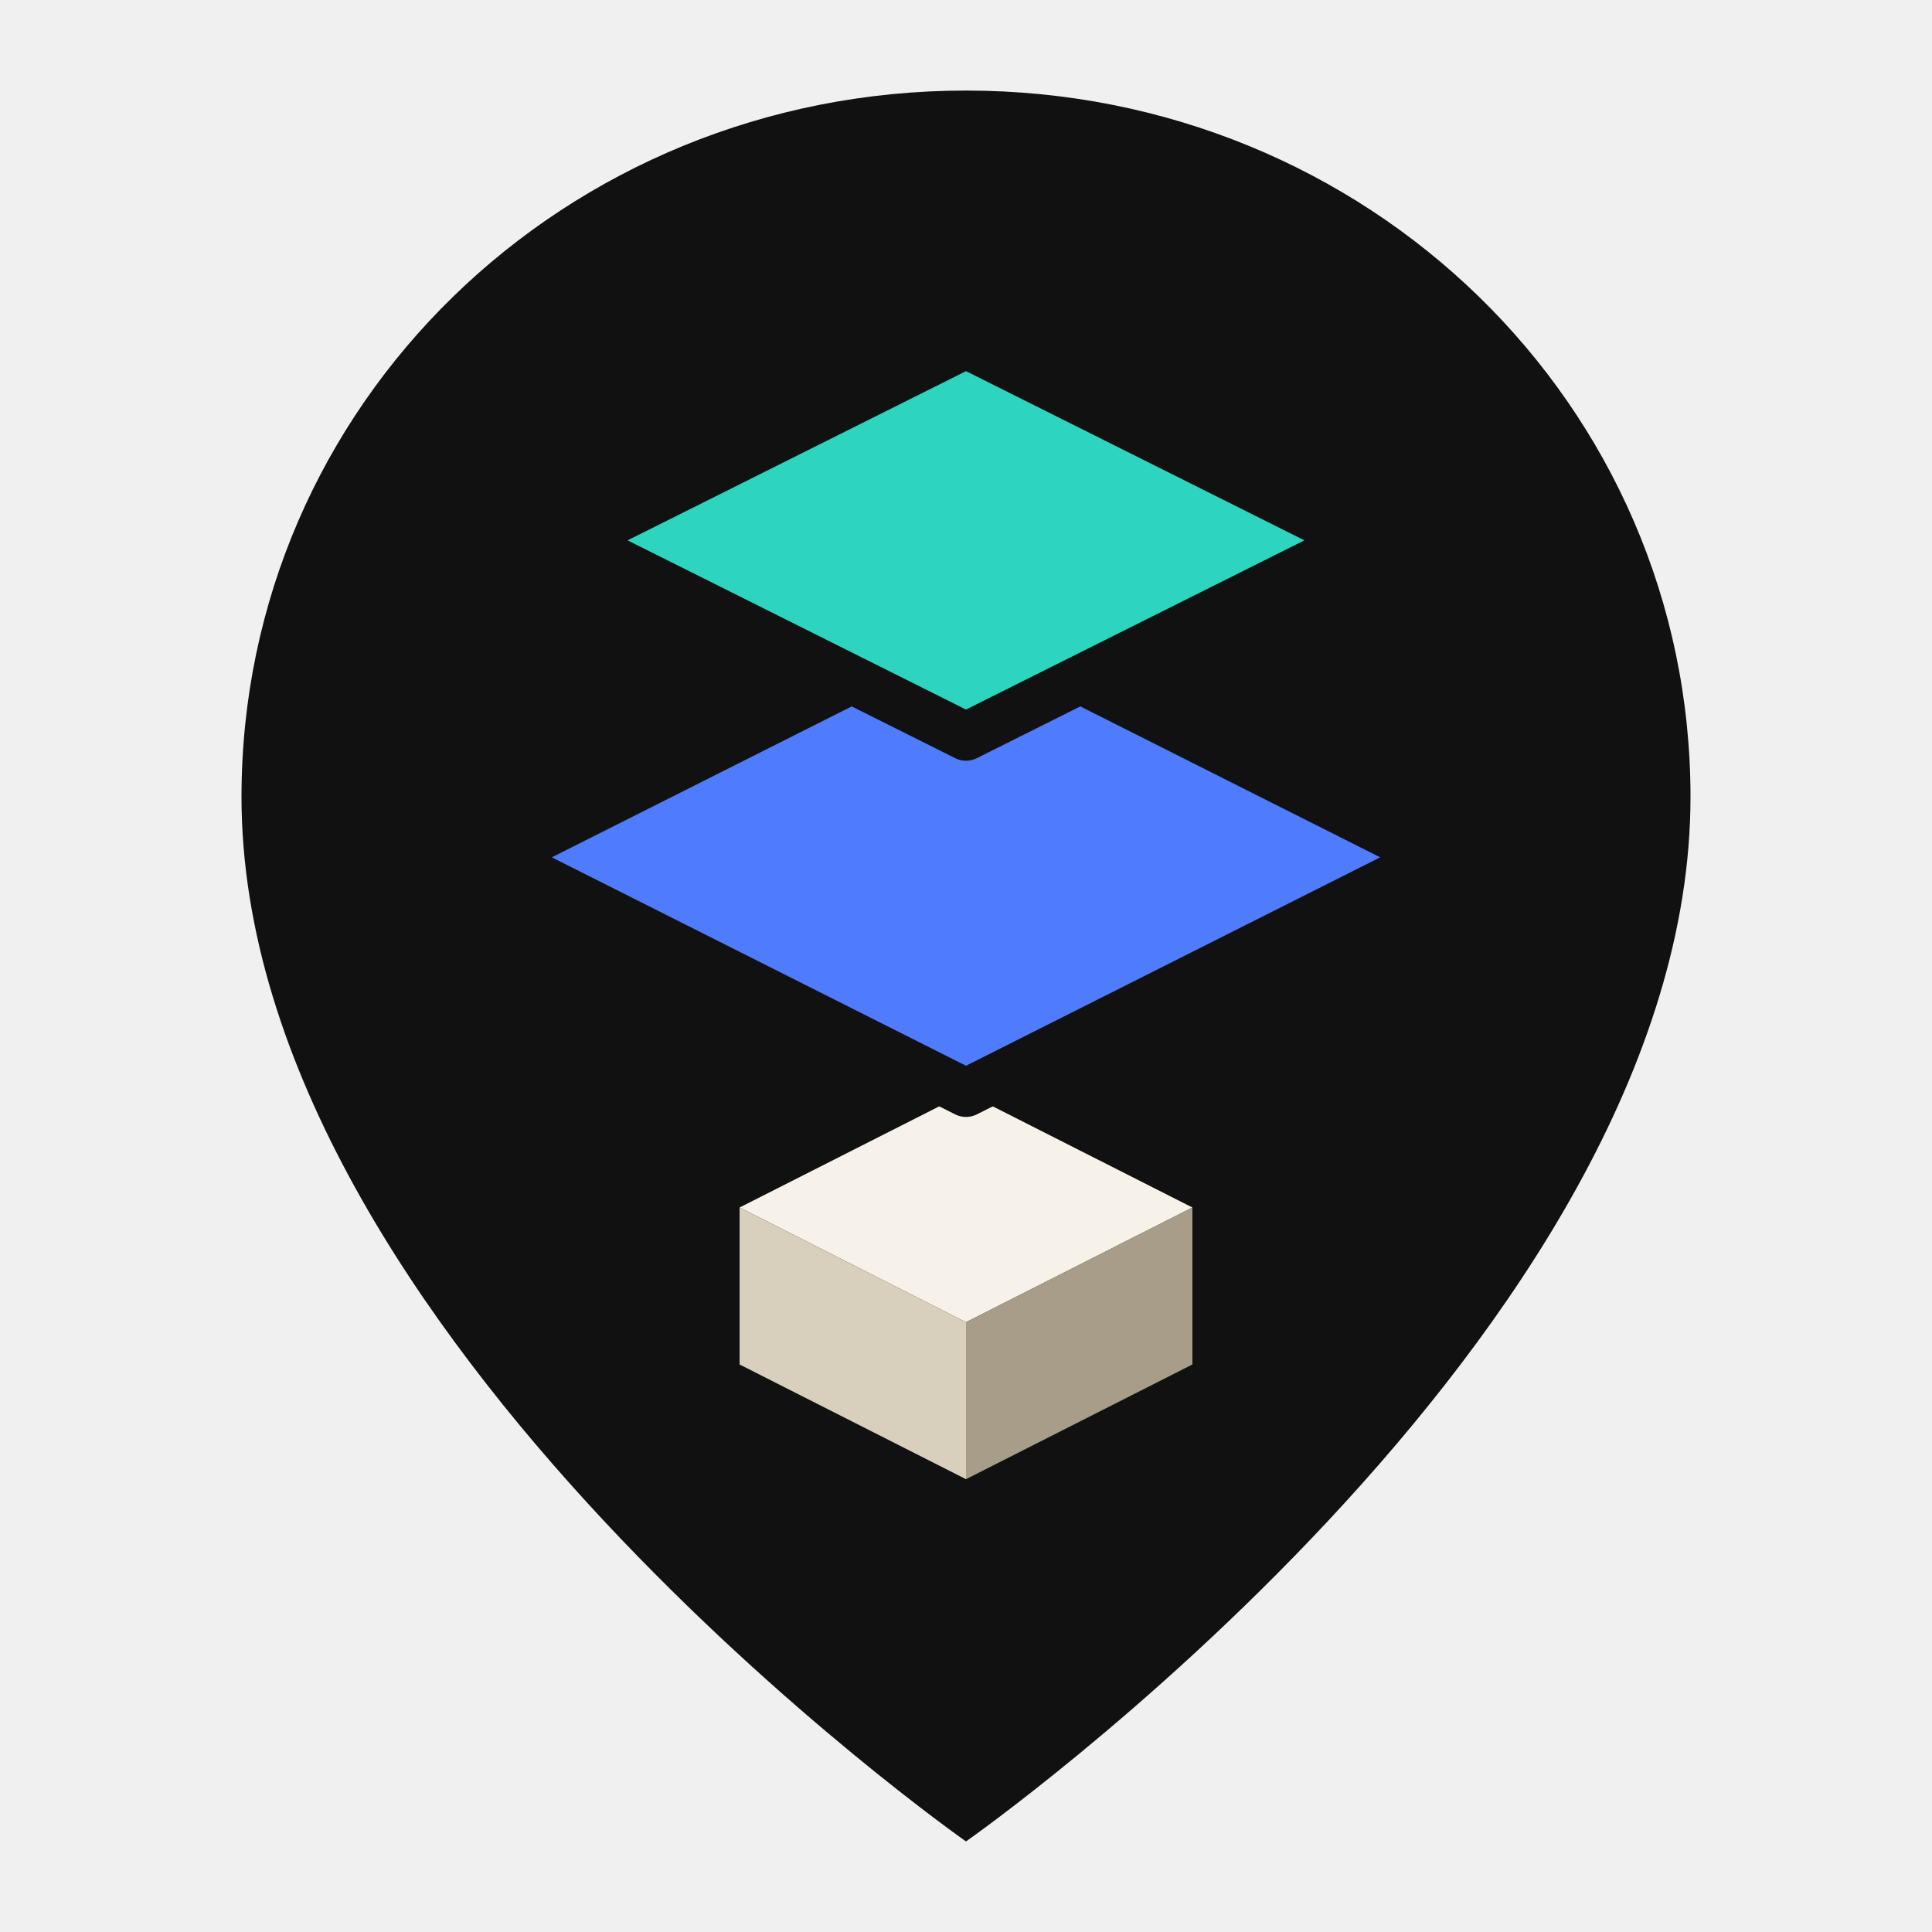
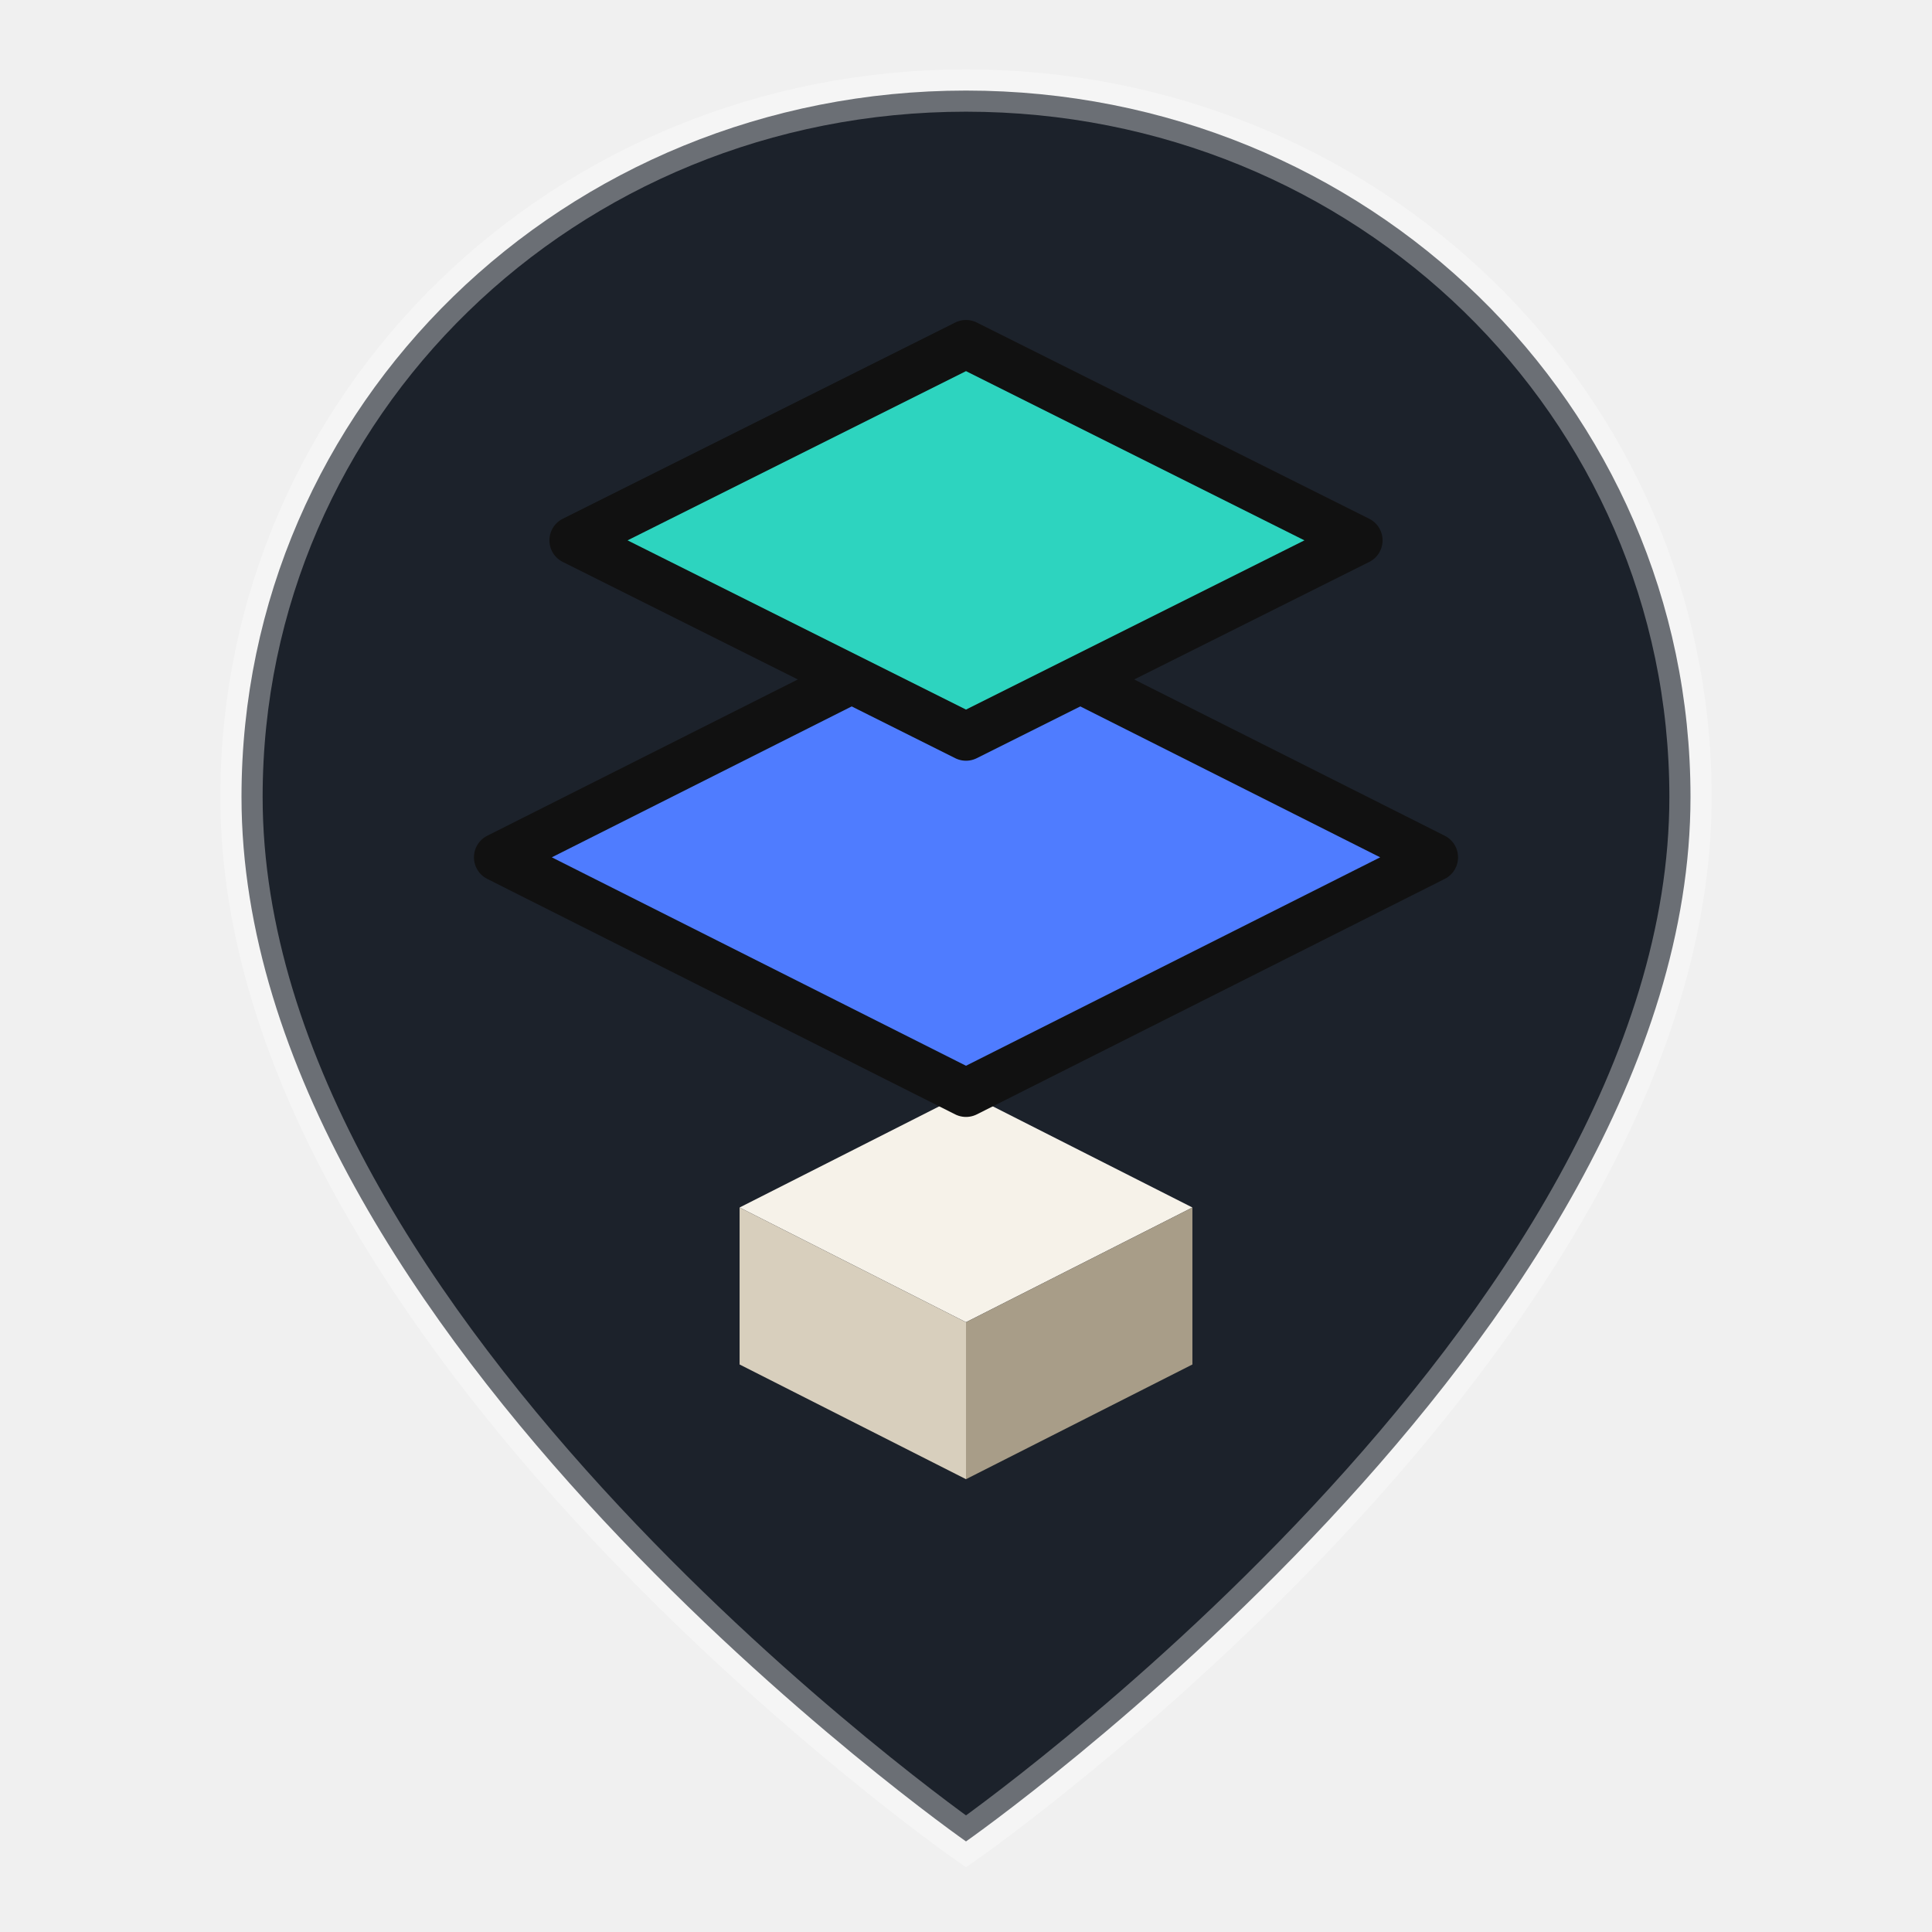
<svg xmlns="http://www.w3.org/2000/svg" width="64" height="64" viewBox="0 0 64 64" fill="none">
-   <path d="M32 3C18.7 3 8 13.4 8 26.4 8 44.2 32 61 32 61s24-16.8 24-34.6C56 13.4 45.3 3 32 3Z" fill="#111111" />
+   <path d="M32 3C18.7 3 8 13.4 8 26.4 8 44.2 32 61 32 61s24-16.8 24-34.6C56 13.4 45.3 3 32 3Z" fill="#1c222b" stroke="#ffffff" stroke-opacity=".35" stroke-width="1.4" />
  <path d="M24.5 40 32 36.2 39.5 40 32 43.8Z" fill="#F6F2E9" />
  <path d="M24.5 40v5.2l7.5 3.8v-5.2Z" fill="#d8cfbd" />
  <path d="M39.5 40v5.2L32 49v-5.2Z" fill="#a89d88" />
  <path d="M32 20.6 47.5 28.4 32 36.2 16.5 28.4Z" fill="#4F7CFF" stroke="#111111" stroke-width="1.6" stroke-linejoin="round" />
  <path d="M32 11.4 45 17.9 32 24.4 19 17.9Z" fill="#2DD4BF" stroke="#111111" stroke-width="1.6" stroke-linejoin="round" />
</svg>
